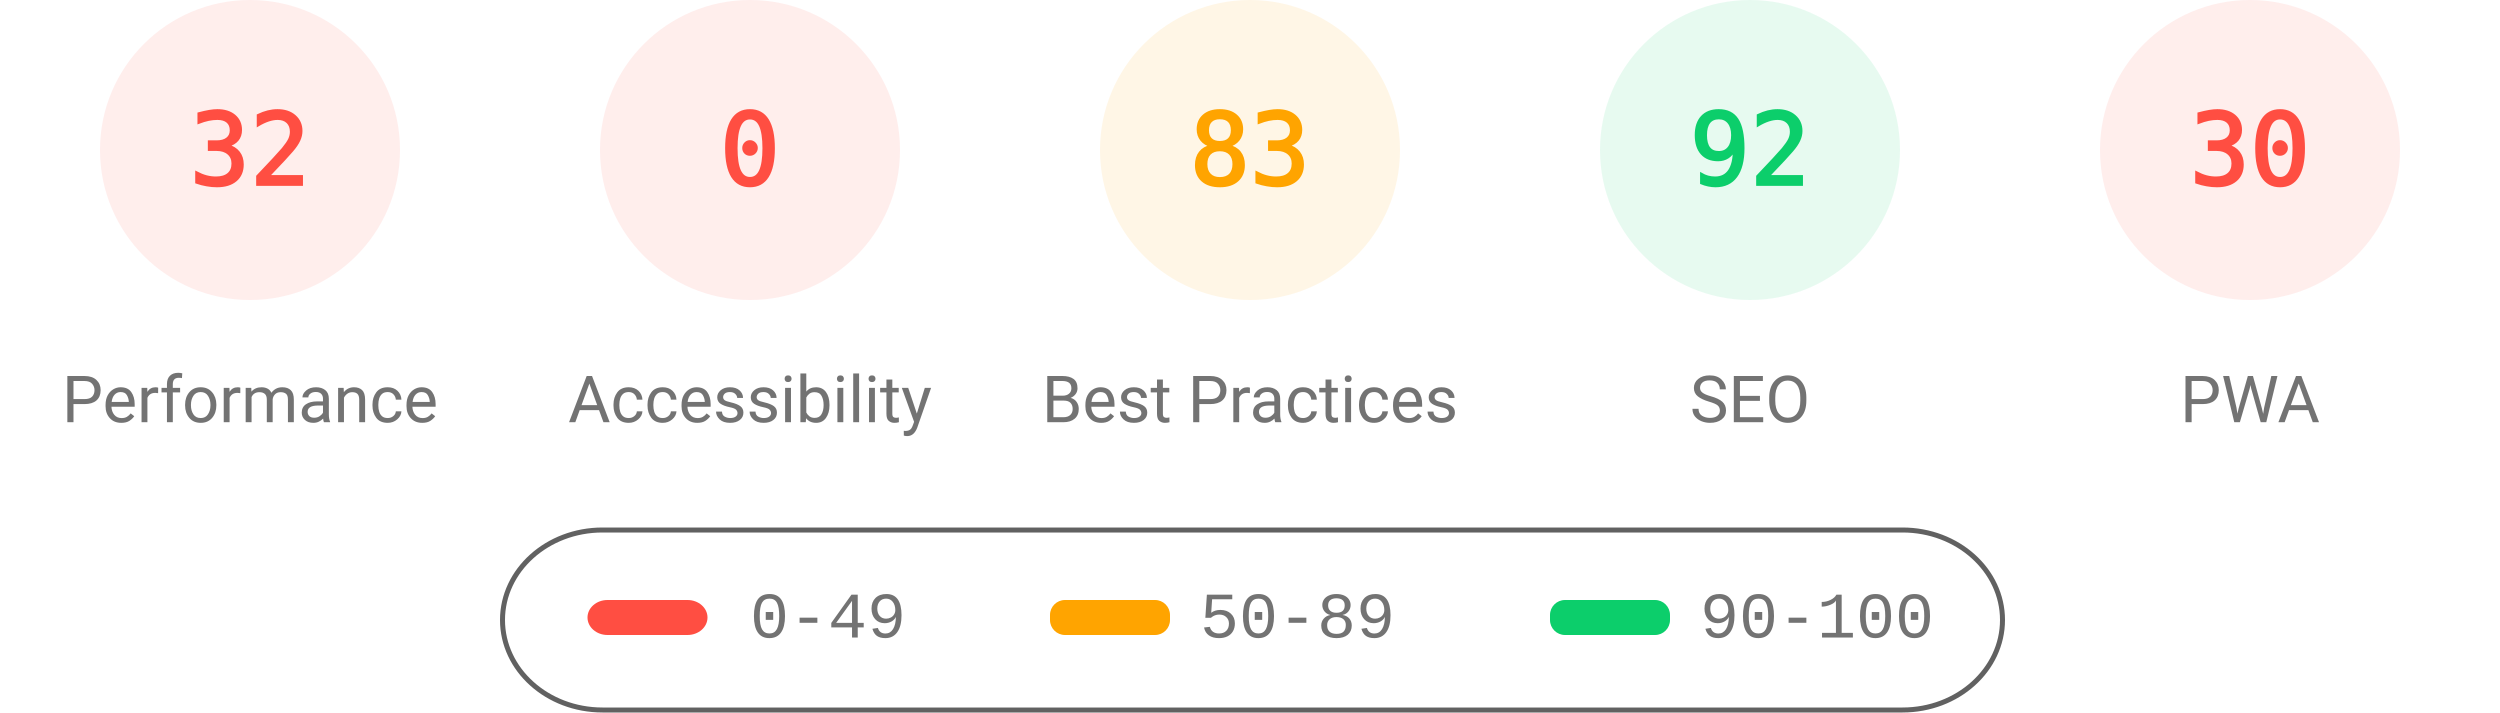
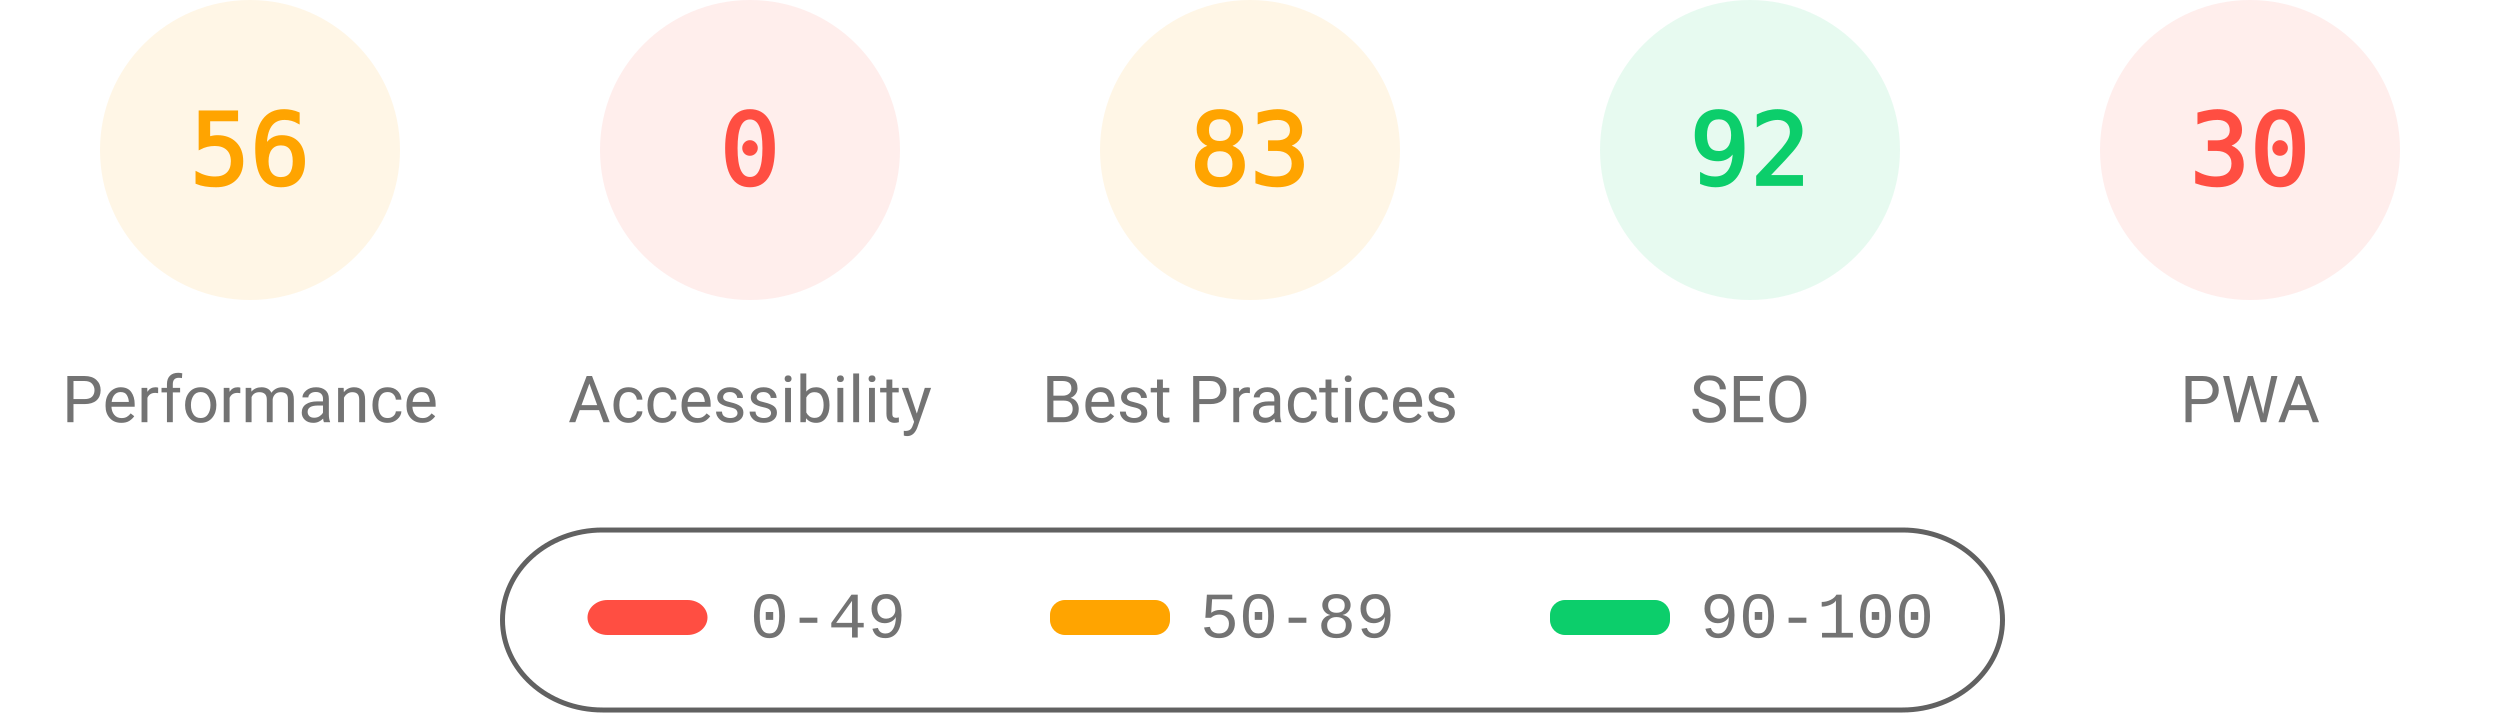
<svg xmlns="http://www.w3.org/2000/svg" fill="none" width="1000" height="285">
  <style>.gauge-base{opacity:.1}.gauge-arc{fill:none;animation-delay:250ms;stroke-linecap:round;transform:rotate(-90deg);transform-origin:100px 60px;animation:load-gauge 1s ease forwards}.guage-text{font-size:40px;font-family:monospace;text-align:center}.guage-red{color:#ff4e42;fill:#ff4e42;stroke:#ff4e42}.guage-orange{color:#ffa400;fill:#ffa400;stroke:#ffa400}.guage-green{color:#0cce6b;fill:#0cce6b;stroke:#0cce6b}.guage-undefined{color:#5c5c5c;fill:#5c5c5c;stroke:#5c5c5c}.guage-title{color:#737373;fill:#737373;stroke:none;font-size:26px;line-height:26px;font-family:Roboto,Halvetica,Arial,sans-serif}@keyframes load-gauge{from{stroke-dasharray:0 352.858}}</style>
-   <svg class="guage-div guage-perf guage-red" viewBox="0 0 200 200" width="200" height="200">
+   <svg class="guage-div guage-perf guage-orange" viewBox="0 0 200 200" width="200" height="200">
    <circle class="gauge-base" r="56" cx="100" cy="60" stroke-width="8" />
-     <circle class="gauge-arc guage-arc-1" r="56" cx="100" cy="60" stroke-width="8" style="stroke-dasharray:112.595,351.858" />
-     <text class="guage-text" x="100" y="60" alignment-baseline="central" dominant-baseline="central" text-anchor="middle">32</text>
+     <circle class="gauge-arc guage-arc-1" r="56" cx="100" cy="60" stroke-width="8" style="stroke-dasharray:197.04,351.858" />
+     <text class="guage-text" x="100" y="60" alignment-baseline="central" dominant-baseline="central" text-anchor="middle">56</text>
    <text class="guage-title" x="100" y="160" alignment-baseline="central" dominant-baseline="central" text-anchor="middle">Performance</text>
  </svg>
  <svg class="guage-div guage-acc guage-red" viewBox="0 0 200 200" width="200" height="200" x="200">
    <circle class="gauge-base" r="56" cx="100" cy="60" stroke-width="8" />
    <circle class="gauge-arc guage-arc-2" r="56" cx="100" cy="60" stroke-width="8" style="stroke-dasharray:0,351.858" />
    <text class="guage-text" x="100" y="60" alignment-baseline="central" dominant-baseline="central" text-anchor="middle">0</text>
    <text class="guage-title" x="100" y="160" alignment-baseline="central" dominant-baseline="central" text-anchor="middle">Accessibility</text>
  </svg>
  <svg class="guage-div guage-best guage-orange" viewBox="0 0 200 200" width="200" height="200" x="400">
    <circle class="gauge-base" r="56" cx="100" cy="60" stroke-width="8" />
    <circle class="gauge-arc guage-arc-3" r="56" cx="100" cy="60" stroke-width="8" style="stroke-dasharray:292.042,351.858" />
    <text class="guage-text" x="100" y="60" alignment-baseline="central" dominant-baseline="central" text-anchor="middle">83</text>
    <text class="guage-title" x="100" y="160" alignment-baseline="central" dominant-baseline="central" text-anchor="middle">Best Practices</text>
  </svg>
  <svg class="guage-div guage-seo guage-green" viewBox="0 0 200 200" width="200" height="200" x="600">
    <circle class="gauge-base" r="56" cx="100" cy="60" stroke-width="8" />
    <circle class="gauge-arc guage-arc-4" r="56" cx="100" cy="60" stroke-width="8" style="stroke-dasharray:323.709,351.858" />
    <text class="guage-text" x="100" y="60" alignment-baseline="central" dominant-baseline="central" text-anchor="middle">92</text>
    <text class="guage-title" x="100" y="160" alignment-baseline="central" dominant-baseline="central" text-anchor="middle">SEO</text>
  </svg>
  <svg class="guage-div guage-pwa guage-red" viewBox="0 0 200 200" width="200" height="200" x="800">
    <circle class="gauge-base" r="56" cx="100" cy="60" stroke-width="8" />
    <circle class="gauge-arc guage-arc-4" r="56" cx="100" cy="60" stroke-width="8" style="stroke-dasharray:105.557,351.858" />
    <text class="guage-text" x="100" y="60" alignment-baseline="central" dominant-baseline="central" text-anchor="middle">30</text>
    <text class="guage-title" x="100" y="160" alignment-baseline="central" dominant-baseline="central" text-anchor="middle">PWA</text>
  </svg>
  <svg width="604" height="76" x="200" y="210">
    <path fill="none" id="canvas_background" d="M-1-1h604v80H-1z" />
    <rect fill-opacity="0" stroke="#616161" stroke-width="2" rx="40" id="svg_2" height="72" width="600" y="2" x="1" fill="#000" />
    <rect stroke="#000" rx="8" id="svg_3" height="14" width="48" y="30" x="35" stroke-opacity="null" stroke-width="0" fill="#ff4e42" />
    <rect stroke="#000" rx="6" id="svg_4" height="14" width="48" y="30" x="220" stroke-opacity="null" stroke-width="0" fill="#ffa400" />
    <rect stroke="#000" rx="6" id="svg_5" height="14" width="48" y="30" x="420" stroke-opacity="null" stroke-width="0" fill="#0cce6b" />
    <text xml:space="preserve" text-anchor="start" font-family="'Courier New', Courier, monospace" font-size="26" id="svg_6" y="45" x="100" stroke-opacity="null" stroke-width="0" stroke="#000" fill="#737373">0-49</text>
    <text xml:space="preserve" text-anchor="start" font-family="'Courier New', Courier, monospace" font-size="26" id="svg_7" y="45" x="280" stroke-opacity="null" stroke-width="0" stroke="#000" fill="#737373">50-89</text>
    <text xml:space="preserve" text-anchor="start" font-family="'Courier New', Courier, monospace" font-size="26" id="svg_8" y="45" x="480" stroke-opacity="null" stroke-width="0" stroke="#000" fill="#737373">90-100</text>
  </svg>
</svg>
